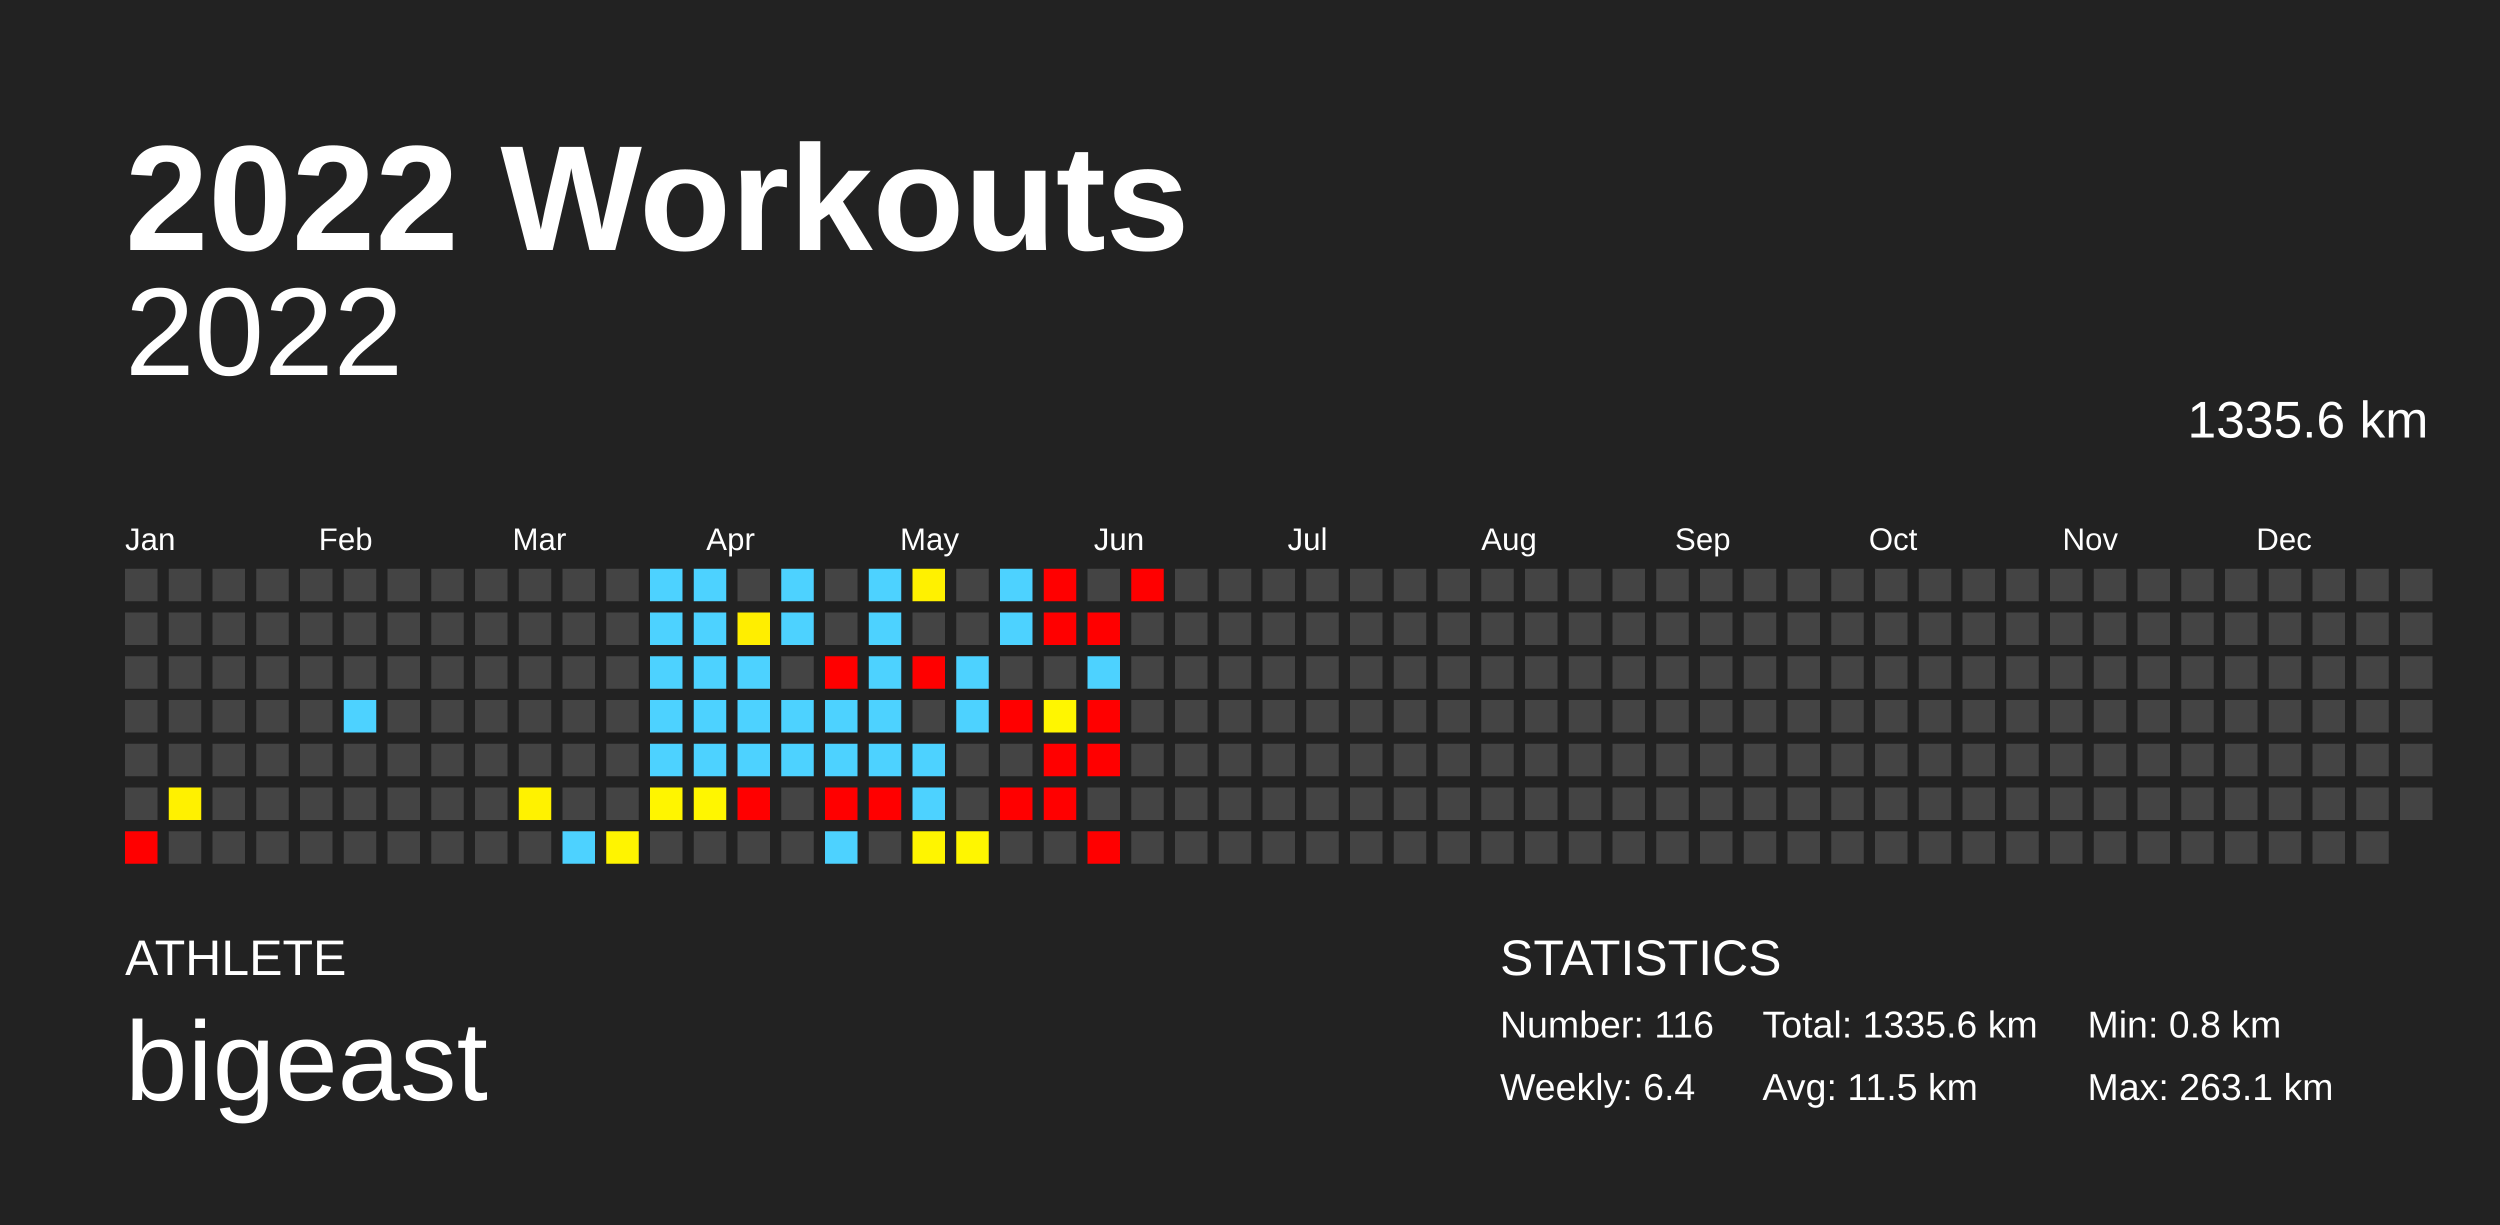
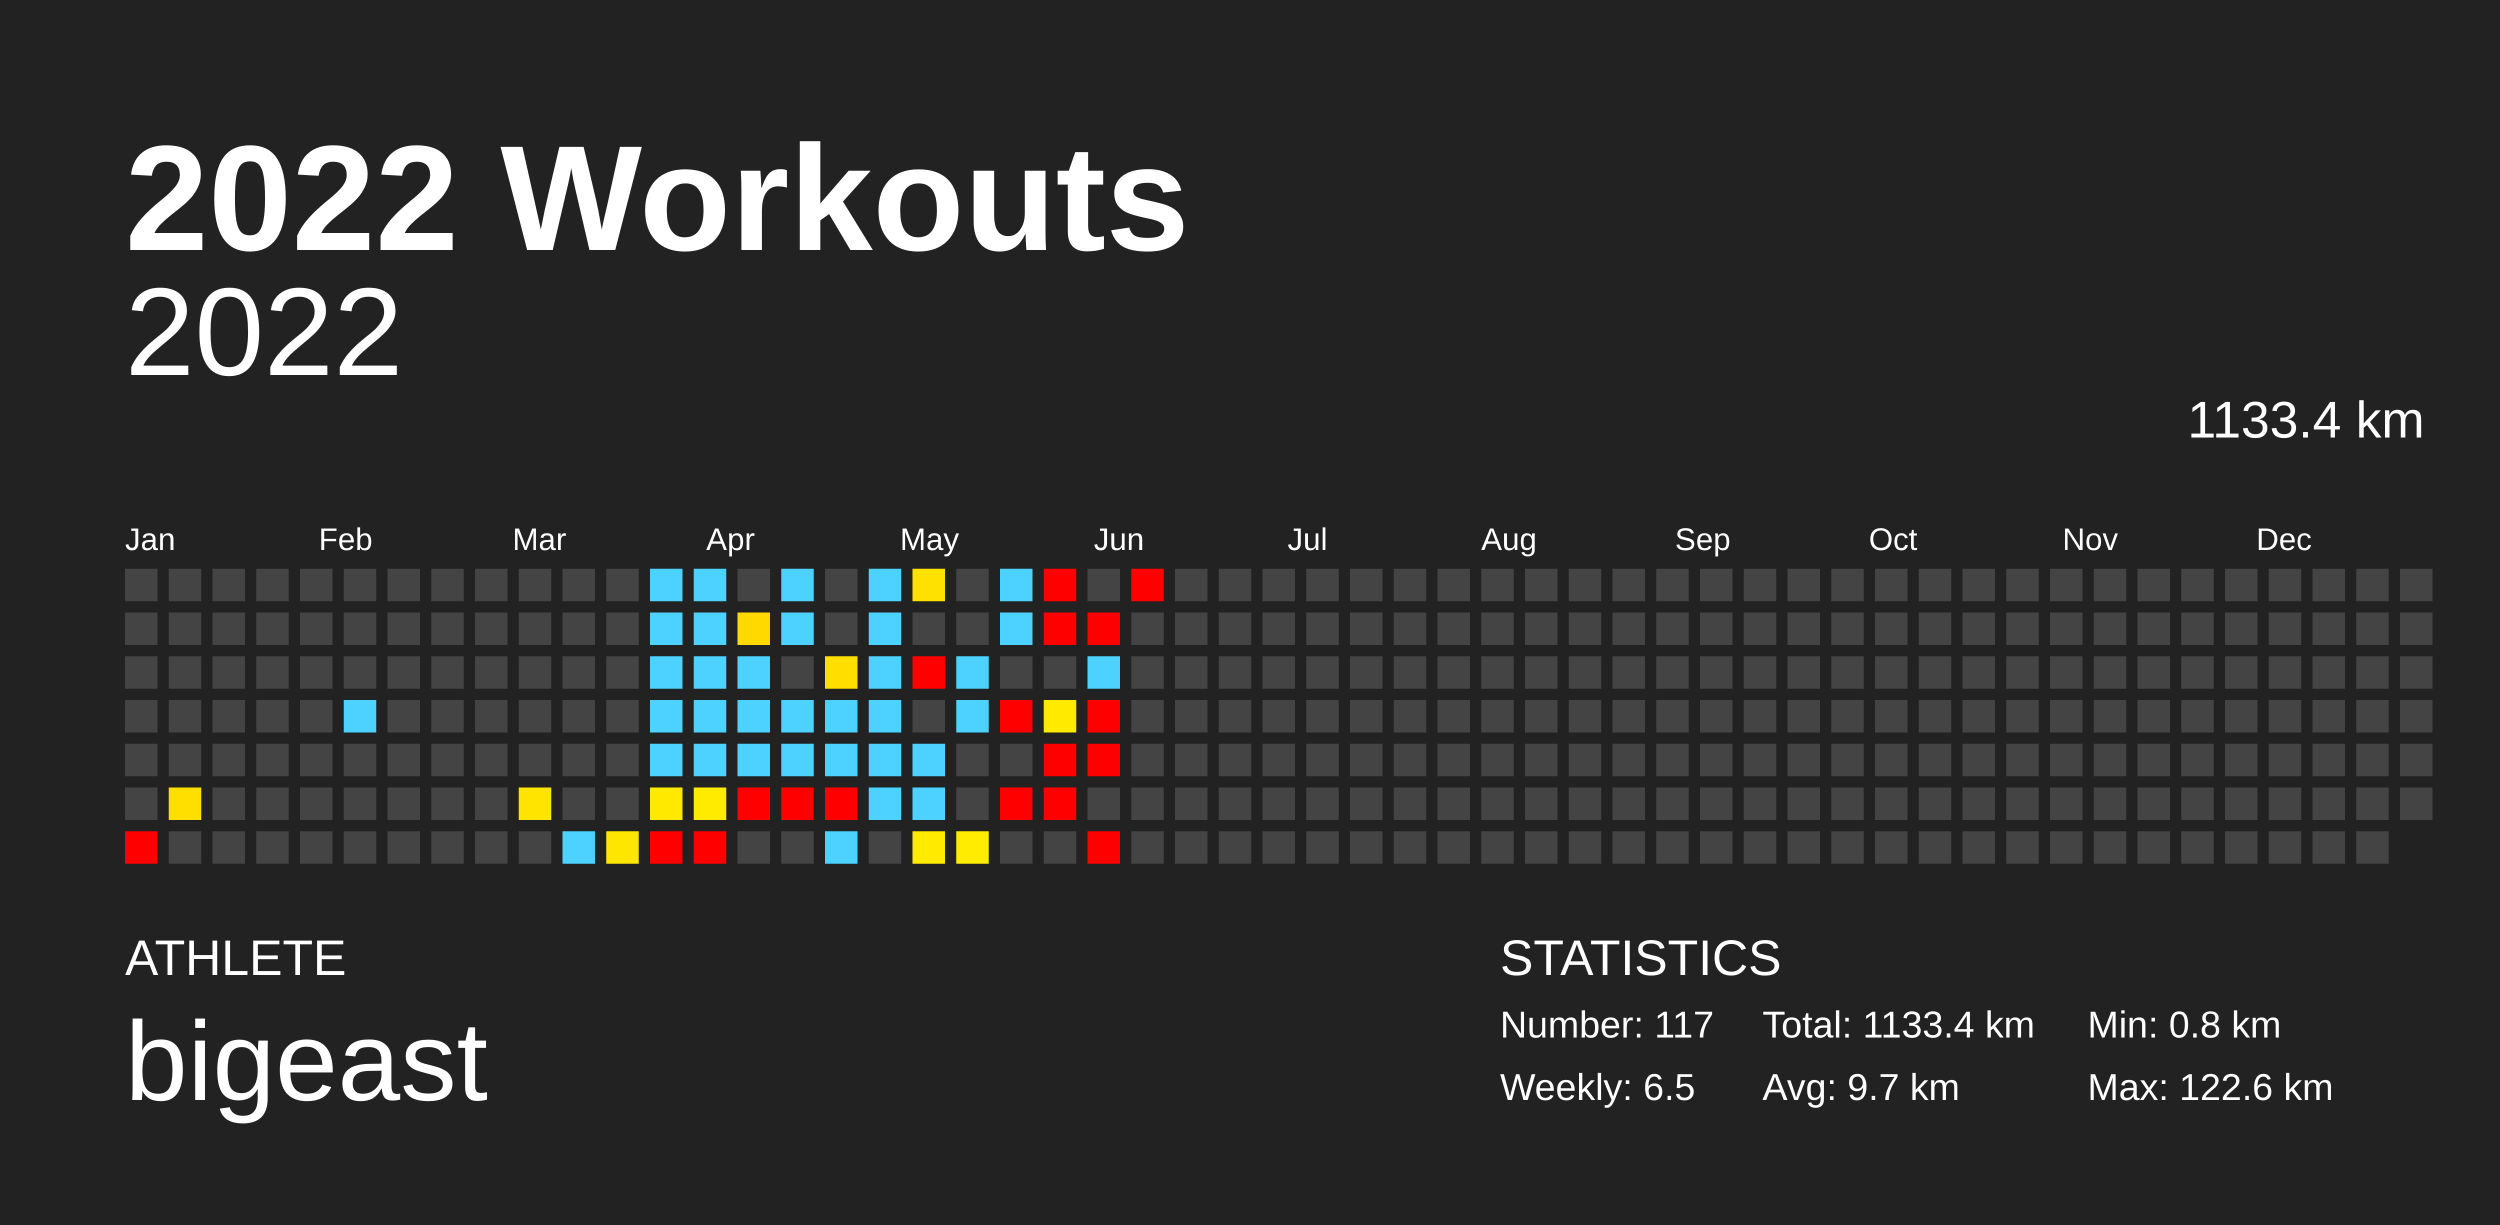
<svg xmlns="http://www.w3.org/2000/svg" baseProfile="full" height="98mm" version="1.1" viewBox="0,0,200,98" width="200mm">
  <defs />
  <rect fill="#222222" height="98" width="200" x="0" y="0" />
  <text fill="#FFFFFF" style="font-size:12px; font-family:Arial; font-weight:bold;" x="10" y="20">2022 Workouts</text>
  <text fill="#FFFFFF" style="font-size:4px; font-family:Arial" x="10" y="78">ATHLETE</text>
  <text fill="#FFFFFF" style="font-size:9px; font-family:Arial" x="10" y="88">bigeast</text>
  <text fill="#FFFFFF" style="font-size:4px; font-family:Arial" x="120" y="78">STATISTICS</text>
-   <text fill="#FFFFFF" style="font-size:3px; font-family:Arial" x="120" y="83">Number: 116</text>
-   <text fill="#FFFFFF" style="font-size:3px; font-family:Arial" x="120" y="88">Weekly: 6.4</text>
-   <text fill="#FFFFFF" style="font-size:3px; font-family:Arial" x="141" y="83">Total: 1335.6 km</text>
-   <text fill="#FFFFFF" style="font-size:3px; font-family:Arial" x="141" y="88">Avg: 11.5 km</text>
+   <text fill="#FFFFFF" style="font-size:3px; font-family:Arial" x="120" y="83">Number: 117</text>
+   <text fill="#FFFFFF" style="font-size:3px; font-family:Arial" x="120" y="88">Weekly: 6.5</text>
+   <text fill="#FFFFFF" style="font-size:3px; font-family:Arial" x="141" y="83">Total: 1133.4 km</text>
+   <text fill="#FFFFFF" style="font-size:3px; font-family:Arial" x="141" y="88">Avg: 9.7 km</text>
  <text fill="#FFFFFF" style="font-size:3px; font-family:Arial" x="167" y="83">Min: 0.8 km</text>
-   <text fill="#FFFFFF" style="font-size:3px; font-family:Arial" x="167" y="88">Max: 263.1 km</text>
+   <text fill="#FFFFFF" style="font-size:3px; font-family:Arial" x="167" y="88">Max: 122.6 km</text>
  <text alignment-baseline="hanging" fill="#FFFFFF" style="font-size:10.0px; font-family:Arial;" x="10" y="30">2022</text>
-   <text alignment-baseline="hanging" fill="#FFFFFF" style="font-size:4.125px; font-family:Arial;" x="175" y="35">1335.6 km</text>
+   <text alignment-baseline="hanging" fill="#FFFFFF" style="font-size:4.125px; font-family:Arial;" x="175" y="35">1133.4 km</text>
  <text fill="#FFFFFF" style="font-size:2.5px; font-family:Arial" x="10.0" y="44">Jan</text>
  <text fill="#FFFFFF" style="font-size:2.5px; font-family:Arial" x="25.5" y="44">Feb</text>
  <text fill="#FFFFFF" style="font-size:2.5px; font-family:Arial" x="41.0" y="44">Mar</text>
  <text fill="#FFFFFF" style="font-size:2.5px; font-family:Arial" x="56.5" y="44">Apr</text>
  <text fill="#FFFFFF" style="font-size:2.5px; font-family:Arial" x="72.0" y="44">May</text>
  <text fill="#FFFFFF" style="font-size:2.5px; font-family:Arial" x="87.5" y="44">Jun</text>
  <text fill="#FFFFFF" style="font-size:2.5px; font-family:Arial" x="103.0" y="44">Jul</text>
  <text fill="#FFFFFF" style="font-size:2.5px; font-family:Arial" x="118.5" y="44">Aug</text>
  <text fill="#FFFFFF" style="font-size:2.5px; font-family:Arial" x="134.0" y="44">Sep</text>
  <text fill="#FFFFFF" style="font-size:2.5px; font-family:Arial" x="149.5" y="44">Oct</text>
  <text fill="#FFFFFF" style="font-size:2.5px; font-family:Arial" x="165.0" y="44">Nov</text>
  <text fill="#FFFFFF" style="font-size:2.5px; font-family:Arial" x="180.5" y="44">Dec</text>
  <rect fill="#444444" height="2.6" width="2.6" x="10.0" y="45.5" />
  <rect fill="#444444" height="2.6" width="2.6" x="10.0" y="49.0" />
  <rect fill="#444444" height="2.6" width="2.6" x="10.0" y="52.5" />
  <rect fill="#444444" height="2.6" width="2.6" x="10.0" y="56.0" />
  <rect fill="#444444" height="2.6" width="2.6" x="10.0" y="59.5" />
  <rect fill="#444444" height="2.6" width="2.6" x="10.0" y="63.0" />
  <rect fill="red" height="2.6" width="2.6" x="10.0" y="66.5" />
  <rect fill="#444444" height="2.6" width="2.6" x="13.5" y="45.5" />
  <rect fill="#444444" height="2.6" width="2.6" x="13.5" y="49.0" />
  <rect fill="#444444" height="2.6" width="2.6" x="13.5" y="52.5" />
  <rect fill="#444444" height="2.6" width="2.6" x="13.5" y="56.0" />
  <rect fill="#444444" height="2.6" width="2.6" x="13.5" y="59.5" />
-   <rect fill="#fff100" height="2.6" width="2.6" x="13.5" y="63.0" />
+   <rect fill="#ffdf00" height="2.6" width="2.6" x="13.5" y="63.0" />
  <rect fill="#444444" height="2.6" width="2.6" x="13.5" y="66.5" />
  <rect fill="#444444" height="2.6" width="2.6" x="17.0" y="45.5" />
  <rect fill="#444444" height="2.6" width="2.6" x="17.0" y="49.0" />
  <rect fill="#444444" height="2.6" width="2.6" x="17.0" y="52.5" />
  <rect fill="#444444" height="2.6" width="2.6" x="17.0" y="56.0" />
  <rect fill="#444444" height="2.6" width="2.6" x="17.0" y="59.5" />
  <rect fill="#444444" height="2.6" width="2.6" x="17.0" y="63.0" />
  <rect fill="#444444" height="2.6" width="2.6" x="17.0" y="66.5" />
  <rect fill="#444444" height="2.6" width="2.6" x="20.5" y="45.5" />
  <rect fill="#444444" height="2.6" width="2.6" x="20.5" y="49.0" />
  <rect fill="#444444" height="2.6" width="2.6" x="20.5" y="52.5" />
  <rect fill="#444444" height="2.6" width="2.6" x="20.5" y="56.0" />
  <rect fill="#444444" height="2.6" width="2.6" x="20.5" y="59.5" />
  <rect fill="#444444" height="2.6" width="2.6" x="20.5" y="63.0" />
  <rect fill="#444444" height="2.6" width="2.6" x="20.5" y="66.5" />
  <rect fill="#444444" height="2.6" width="2.6" x="24.0" y="45.5" />
  <rect fill="#444444" height="2.6" width="2.6" x="24.0" y="49.0" />
  <rect fill="#444444" height="2.6" width="2.6" x="24.0" y="52.5" />
  <rect fill="#444444" height="2.6" width="2.6" x="24.0" y="56.0" />
  <rect fill="#444444" height="2.6" width="2.6" x="24.0" y="59.5" />
  <rect fill="#444444" height="2.6" width="2.6" x="24.0" y="63.0" />
  <rect fill="#444444" height="2.6" width="2.6" x="24.0" y="66.5" />
  <rect fill="#444444" height="2.6" width="2.6" x="27.5" y="45.5" />
  <rect fill="#444444" height="2.6" width="2.6" x="27.5" y="49.0" />
  <rect fill="#444444" height="2.6" width="2.6" x="27.5" y="52.5" />
  <rect fill="#4dd2ff" height="2.6" width="2.6" x="27.5" y="56.0" />
  <rect fill="#444444" height="2.6" width="2.6" x="27.5" y="59.5" />
  <rect fill="#444444" height="2.6" width="2.6" x="27.5" y="63.0" />
  <rect fill="#444444" height="2.6" width="2.6" x="27.5" y="66.5" />
  <rect fill="#444444" height="2.6" width="2.6" x="31.0" y="45.5" />
  <rect fill="#444444" height="2.6" width="2.6" x="31.0" y="49.0" />
  <rect fill="#444444" height="2.6" width="2.6" x="31.0" y="52.5" />
  <rect fill="#444444" height="2.6" width="2.6" x="31.0" y="56.0" />
  <rect fill="#444444" height="2.6" width="2.6" x="31.0" y="59.5" />
  <rect fill="#444444" height="2.6" width="2.6" x="31.0" y="63.0" />
  <rect fill="#444444" height="2.6" width="2.6" x="31.0" y="66.5" />
  <rect fill="#444444" height="2.6" width="2.6" x="34.5" y="45.5" />
  <rect fill="#444444" height="2.6" width="2.6" x="34.5" y="49.0" />
  <rect fill="#444444" height="2.6" width="2.6" x="34.5" y="52.5" />
  <rect fill="#444444" height="2.6" width="2.6" x="34.5" y="56.0" />
  <rect fill="#444444" height="2.6" width="2.6" x="34.5" y="59.5" />
  <rect fill="#444444" height="2.6" width="2.6" x="34.5" y="63.0" />
  <rect fill="#444444" height="2.6" width="2.6" x="34.5" y="66.5" />
  <rect fill="#444444" height="2.6" width="2.6" x="38.0" y="45.5" />
  <rect fill="#444444" height="2.6" width="2.6" x="38.0" y="49.0" />
  <rect fill="#444444" height="2.6" width="2.6" x="38.0" y="52.5" />
  <rect fill="#444444" height="2.6" width="2.6" x="38.0" y="56.0" />
  <rect fill="#444444" height="2.6" width="2.6" x="38.0" y="59.5" />
  <rect fill="#444444" height="2.6" width="2.6" x="38.0" y="63.0" />
  <rect fill="#444444" height="2.6" width="2.6" x="38.0" y="66.5" />
  <rect fill="#444444" height="2.6" width="2.6" x="41.5" y="45.5" />
  <rect fill="#444444" height="2.6" width="2.6" x="41.5" y="49.0" />
  <rect fill="#444444" height="2.6" width="2.6" x="41.5" y="52.5" />
  <rect fill="#444444" height="2.6" width="2.6" x="41.5" y="56.0" />
  <rect fill="#444444" height="2.6" width="2.6" x="41.5" y="59.5" />
-   <rect fill="#fff200" height="2.6" width="2.6" x="41.5" y="63.0" />
+   <rect fill="#ffe400" height="2.6" width="2.6" x="41.5" y="63.0" />
  <rect fill="#444444" height="2.6" width="2.6" x="41.5" y="66.5" />
  <rect fill="#444444" height="2.6" width="2.6" x="45.0" y="45.5" />
  <rect fill="#444444" height="2.6" width="2.6" x="45.0" y="49.0" />
  <rect fill="#444444" height="2.6" width="2.6" x="45.0" y="52.5" />
  <rect fill="#444444" height="2.6" width="2.6" x="45.0" y="56.0" />
  <rect fill="#444444" height="2.6" width="2.6" x="45.0" y="59.5" />
  <rect fill="#444444" height="2.6" width="2.6" x="45.0" y="63.0" />
  <rect fill="#4dd2ff" height="2.6" width="2.6" x="45.0" y="66.5" />
  <rect fill="#444444" height="2.6" width="2.6" x="48.5" y="45.5" />
  <rect fill="#444444" height="2.6" width="2.6" x="48.5" y="49.0" />
  <rect fill="#444444" height="2.6" width="2.6" x="48.5" y="52.5" />
  <rect fill="#444444" height="2.6" width="2.6" x="48.5" y="56.0" />
  <rect fill="#444444" height="2.6" width="2.6" x="48.5" y="59.5" />
  <rect fill="#444444" height="2.6" width="2.6" x="48.5" y="63.0" />
-   <rect fill="#fff400" height="2.6" width="2.6" x="48.5" y="66.5" />
+   <rect fill="#ffe600" height="2.6" width="2.6" x="48.5" y="66.5" />
  <rect fill="#4dd2ff" height="2.6" width="2.6" x="52.0" y="45.5" />
  <rect fill="#4dd2ff" height="2.6" width="2.6" x="52.0" y="49.0" />
  <rect fill="#4dd2ff" height="2.6" width="2.6" x="52.0" y="52.5" />
  <rect fill="#4dd2ff" height="2.6" width="2.6" x="52.0" y="56.0" />
  <rect fill="#4dd2ff" height="2.6" width="2.6" x="52.0" y="59.5" />
-   <rect fill="#fff500" height="2.6" width="2.6" x="52.0" y="63.0" />
-   <rect fill="#444444" height="2.6" width="2.6" x="52.0" y="66.5" />
+   <rect fill="#ffe900" height="2.6" width="2.6" x="52.0" y="63.0" />
+   <rect fill="red" height="2.6" width="2.6" x="52.0" y="66.5" />
  <rect fill="#4dd2ff" height="2.6" width="2.6" x="55.5" y="45.5" />
  <rect fill="#4dd2ff" height="2.6" width="2.6" x="55.5" y="49.0" />
  <rect fill="#4dd2ff" height="2.6" width="2.6" x="55.5" y="52.5" />
  <rect fill="#4dd2ff" height="2.6" width="2.6" x="55.5" y="56.0" />
  <rect fill="#4dd2ff" height="2.6" width="2.6" x="55.5" y="59.5" />
-   <rect fill="#fff600" height="2.6" width="2.6" x="55.5" y="63.0" />
-   <rect fill="#444444" height="2.6" width="2.6" x="55.5" y="66.5" />
+   <rect fill="#ffeb00" height="2.6" width="2.6" x="55.5" y="63.0" />
+   <rect fill="red" height="2.6" width="2.6" x="55.5" y="66.5" />
  <rect fill="#444444" height="2.6" width="2.6" x="59.0" y="45.5" />
-   <rect fill="#ffee00" height="2.6" width="2.6" x="59.0" y="49.0" />
+   <rect fill="#ffd900" height="2.6" width="2.6" x="59.0" y="49.0" />
  <rect fill="#4dd2ff" height="2.6" width="2.6" x="59.0" y="52.5" />
  <rect fill="#4dd2ff" height="2.6" width="2.6" x="59.0" y="56.0" />
  <rect fill="#4dd2ff" height="2.6" width="2.6" x="59.0" y="59.5" />
  <rect fill="red" height="2.6" width="2.6" x="59.0" y="63.0" />
  <rect fill="#444444" height="2.6" width="2.6" x="59.0" y="66.5" />
  <rect fill="#4dd2ff" height="2.6" width="2.6" x="62.5" y="45.5" />
  <rect fill="#4dd2ff" height="2.6" width="2.6" x="62.5" y="49.0" />
  <rect fill="#444444" height="2.6" width="2.6" x="62.5" y="52.5" />
  <rect fill="#4dd2ff" height="2.6" width="2.6" x="62.5" y="56.0" />
  <rect fill="#4dd2ff" height="2.6" width="2.6" x="62.5" y="59.5" />
-   <rect fill="#444444" height="2.6" width="2.6" x="62.5" y="63.0" />
+   <rect fill="red" height="2.6" width="2.6" x="62.5" y="63.0" />
  <rect fill="#444444" height="2.6" width="2.6" x="62.5" y="66.5" />
  <rect fill="#444444" height="2.6" width="2.6" x="66.0" y="45.5" />
  <rect fill="#444444" height="2.6" width="2.6" x="66.0" y="49.0" />
-   <rect fill="red" height="2.6" width="2.6" x="66.0" y="52.5" />
+   <rect fill="#ffde00" height="2.6" width="2.6" x="66.0" y="52.5" />
  <rect fill="#4dd2ff" height="2.6" width="2.6" x="66.0" y="56.0" />
  <rect fill="#4dd2ff" height="2.6" width="2.6" x="66.0" y="59.5" />
  <rect fill="red" height="2.6" width="2.6" x="66.0" y="63.0" />
  <rect fill="#4dd2ff" height="2.6" width="2.6" x="66.0" y="66.5" />
  <rect fill="#4dd2ff" height="2.6" width="2.6" x="69.5" y="45.5" />
  <rect fill="#4dd2ff" height="2.6" width="2.6" x="69.5" y="49.0" />
  <rect fill="#4dd2ff" height="2.6" width="2.6" x="69.5" y="52.5" />
  <rect fill="#4dd2ff" height="2.6" width="2.6" x="69.5" y="56.0" />
  <rect fill="#4dd2ff" height="2.6" width="2.6" x="69.5" y="59.5" />
-   <rect fill="red" height="2.6" width="2.6" x="69.5" y="63.0" />
+   <rect fill="#4dd2ff" height="2.6" width="2.6" x="69.5" y="63.0" />
  <rect fill="#444444" height="2.6" width="2.6" x="69.5" y="66.5" />
-   <rect fill="#fff100" height="2.6" width="2.6" x="73.0" y="45.5" />
+   <rect fill="#ffe100" height="2.6" width="2.6" x="73.0" y="45.5" />
  <rect fill="#444444" height="2.6" width="2.6" x="73.0" y="49.0" />
  <rect fill="red" height="2.6" width="2.6" x="73.0" y="52.5" />
  <rect fill="#444444" height="2.6" width="2.6" x="73.0" y="56.0" />
  <rect fill="#4dd2ff" height="2.6" width="2.6" x="73.0" y="59.5" />
  <rect fill="#4dd2ff" height="2.6" width="2.6" x="73.0" y="63.0" />
-   <rect fill="#fff500" height="2.6" width="2.6" x="73.0" y="66.5" />
+   <rect fill="#ffea00" height="2.6" width="2.6" x="73.0" y="66.5" />
  <rect fill="#444444" height="2.6" width="2.6" x="76.5" y="45.5" />
  <rect fill="#444444" height="2.6" width="2.6" x="76.5" y="49.0" />
  <rect fill="#4dd2ff" height="2.6" width="2.6" x="76.5" y="52.5" />
  <rect fill="#4dd2ff" height="2.6" width="2.6" x="76.5" y="56.0" />
  <rect fill="#444444" height="2.6" width="2.6" x="76.5" y="59.5" />
  <rect fill="#444444" height="2.6" width="2.6" x="76.5" y="63.0" />
-   <rect fill="#fff600" height="2.6" width="2.6" x="76.5" y="66.5" />
+   <rect fill="#ffec00" height="2.6" width="2.6" x="76.5" y="66.5" />
  <rect fill="#4dd2ff" height="2.6" width="2.6" x="80.0" y="45.5" />
  <rect fill="#4dd2ff" height="2.6" width="2.6" x="80.0" y="49.0" />
  <rect fill="#444444" height="2.6" width="2.6" x="80.0" y="52.5" />
  <rect fill="red" height="2.6" width="2.6" x="80.0" y="56.0" />
  <rect fill="#444444" height="2.6" width="2.6" x="80.0" y="59.5" />
  <rect fill="red" height="2.6" width="2.6" x="80.0" y="63.0" />
  <rect fill="#444444" height="2.6" width="2.6" x="80.0" y="66.5" />
  <rect fill="red" height="2.6" width="2.6" x="83.5" y="45.5" />
  <rect fill="red" height="2.6" width="2.6" x="83.5" y="49.0" />
  <rect fill="#444444" height="2.6" width="2.6" x="83.5" y="52.5" />
-   <rect fill="#fff600" height="2.6" width="2.6" x="83.5" y="56.0" />
+   <rect fill="#ffea00" height="2.6" width="2.6" x="83.5" y="56.0" />
  <rect fill="red" height="2.6" width="2.6" x="83.5" y="59.5" />
  <rect fill="red" height="2.6" width="2.6" x="83.5" y="63.0" />
  <rect fill="#444444" height="2.6" width="2.6" x="83.5" y="66.5" />
  <rect fill="#444444" height="2.6" width="2.6" x="87.0" y="45.5" />
  <rect fill="red" height="2.6" width="2.6" x="87.0" y="49.0" />
  <rect fill="#4dd2ff" height="2.6" width="2.6" x="87.0" y="52.5" />
  <rect fill="red" height="2.6" width="2.6" x="87.0" y="56.0" />
  <rect fill="red" height="2.6" width="2.6" x="87.0" y="59.5" />
  <rect fill="#444444" height="2.6" width="2.6" x="87.0" y="63.0" />
  <rect fill="red" height="2.6" width="2.6" x="87.0" y="66.5" />
  <rect fill="red" height="2.6" width="2.6" x="90.5" y="45.5" />
  <rect fill="#444444" height="2.6" width="2.6" x="90.5" y="49.0" />
  <rect fill="#444444" height="2.6" width="2.6" x="90.5" y="52.5" />
  <rect fill="#444444" height="2.6" width="2.6" x="90.5" y="56.0" />
  <rect fill="#444444" height="2.6" width="2.6" x="90.5" y="59.5" />
  <rect fill="#444444" height="2.6" width="2.6" x="90.5" y="63.0" />
  <rect fill="#444444" height="2.6" width="2.6" x="90.5" y="66.5" />
  <rect fill="#444444" height="2.6" width="2.6" x="94.0" y="45.5" />
  <rect fill="#444444" height="2.6" width="2.6" x="94.0" y="49.0" />
  <rect fill="#444444" height="2.6" width="2.6" x="94.0" y="52.5" />
  <rect fill="#444444" height="2.6" width="2.6" x="94.0" y="56.0" />
  <rect fill="#444444" height="2.6" width="2.6" x="94.0" y="59.5" />
  <rect fill="#444444" height="2.6" width="2.6" x="94.0" y="63.0" />
  <rect fill="#444444" height="2.6" width="2.6" x="94.0" y="66.5" />
  <rect fill="#444444" height="2.6" width="2.6" x="97.5" y="45.5" />
  <rect fill="#444444" height="2.6" width="2.6" x="97.5" y="49.0" />
  <rect fill="#444444" height="2.6" width="2.6" x="97.5" y="52.5" />
  <rect fill="#444444" height="2.6" width="2.6" x="97.5" y="56.0" />
  <rect fill="#444444" height="2.6" width="2.6" x="97.5" y="59.5" />
  <rect fill="#444444" height="2.6" width="2.6" x="97.5" y="63.0" />
  <rect fill="#444444" height="2.6" width="2.6" x="97.5" y="66.5" />
  <rect fill="#444444" height="2.6" width="2.6" x="101.0" y="45.5" />
  <rect fill="#444444" height="2.6" width="2.6" x="101.0" y="49.0" />
  <rect fill="#444444" height="2.6" width="2.6" x="101.0" y="52.5" />
  <rect fill="#444444" height="2.6" width="2.6" x="101.0" y="56.0" />
  <rect fill="#444444" height="2.6" width="2.6" x="101.0" y="59.5" />
  <rect fill="#444444" height="2.6" width="2.6" x="101.0" y="63.0" />
  <rect fill="#444444" height="2.6" width="2.6" x="101.0" y="66.5" />
  <rect fill="#444444" height="2.6" width="2.6" x="104.5" y="45.5" />
  <rect fill="#444444" height="2.6" width="2.6" x="104.5" y="49.0" />
  <rect fill="#444444" height="2.6" width="2.6" x="104.5" y="52.5" />
  <rect fill="#444444" height="2.6" width="2.6" x="104.5" y="56.0" />
  <rect fill="#444444" height="2.6" width="2.6" x="104.5" y="59.5" />
  <rect fill="#444444" height="2.6" width="2.6" x="104.5" y="63.0" />
  <rect fill="#444444" height="2.6" width="2.6" x="104.5" y="66.5" />
  <rect fill="#444444" height="2.6" width="2.6" x="108.0" y="45.5" />
  <rect fill="#444444" height="2.6" width="2.6" x="108.0" y="49.0" />
  <rect fill="#444444" height="2.6" width="2.6" x="108.0" y="52.5" />
  <rect fill="#444444" height="2.6" width="2.6" x="108.0" y="56.0" />
  <rect fill="#444444" height="2.6" width="2.6" x="108.0" y="59.5" />
  <rect fill="#444444" height="2.6" width="2.6" x="108.0" y="63.0" />
  <rect fill="#444444" height="2.6" width="2.6" x="108.0" y="66.5" />
  <rect fill="#444444" height="2.6" width="2.6" x="111.5" y="45.5" />
  <rect fill="#444444" height="2.6" width="2.6" x="111.5" y="49.0" />
  <rect fill="#444444" height="2.6" width="2.6" x="111.5" y="52.5" />
  <rect fill="#444444" height="2.6" width="2.6" x="111.5" y="56.0" />
  <rect fill="#444444" height="2.6" width="2.6" x="111.5" y="59.5" />
  <rect fill="#444444" height="2.6" width="2.6" x="111.5" y="63.0" />
  <rect fill="#444444" height="2.6" width="2.6" x="111.5" y="66.5" />
  <rect fill="#444444" height="2.6" width="2.6" x="115.0" y="45.5" />
  <rect fill="#444444" height="2.6" width="2.6" x="115.0" y="49.0" />
  <rect fill="#444444" height="2.6" width="2.6" x="115.0" y="52.5" />
  <rect fill="#444444" height="2.6" width="2.6" x="115.0" y="56.0" />
  <rect fill="#444444" height="2.6" width="2.6" x="115.0" y="59.5" />
  <rect fill="#444444" height="2.6" width="2.6" x="115.0" y="63.0" />
  <rect fill="#444444" height="2.6" width="2.6" x="115.0" y="66.5" />
  <rect fill="#444444" height="2.6" width="2.6" x="118.5" y="45.5" />
  <rect fill="#444444" height="2.6" width="2.6" x="118.5" y="49.0" />
  <rect fill="#444444" height="2.6" width="2.6" x="118.5" y="52.5" />
  <rect fill="#444444" height="2.6" width="2.6" x="118.5" y="56.0" />
  <rect fill="#444444" height="2.6" width="2.6" x="118.5" y="59.5" />
  <rect fill="#444444" height="2.6" width="2.6" x="118.5" y="63.0" />
  <rect fill="#444444" height="2.6" width="2.6" x="118.5" y="66.5" />
  <rect fill="#444444" height="2.6" width="2.6" x="122.0" y="45.5" />
  <rect fill="#444444" height="2.6" width="2.6" x="122.0" y="49.0" />
  <rect fill="#444444" height="2.6" width="2.6" x="122.0" y="52.5" />
  <rect fill="#444444" height="2.6" width="2.6" x="122.0" y="56.0" />
  <rect fill="#444444" height="2.6" width="2.6" x="122.0" y="59.5" />
  <rect fill="#444444" height="2.6" width="2.6" x="122.0" y="63.0" />
  <rect fill="#444444" height="2.6" width="2.6" x="122.0" y="66.5" />
  <rect fill="#444444" height="2.6" width="2.6" x="125.5" y="45.5" />
  <rect fill="#444444" height="2.6" width="2.6" x="125.5" y="49.0" />
  <rect fill="#444444" height="2.6" width="2.6" x="125.5" y="52.5" />
  <rect fill="#444444" height="2.6" width="2.6" x="125.5" y="56.0" />
  <rect fill="#444444" height="2.6" width="2.6" x="125.5" y="59.5" />
  <rect fill="#444444" height="2.6" width="2.6" x="125.5" y="63.0" />
  <rect fill="#444444" height="2.6" width="2.6" x="125.5" y="66.5" />
  <rect fill="#444444" height="2.6" width="2.6" x="129.0" y="45.5" />
  <rect fill="#444444" height="2.6" width="2.6" x="129.0" y="49.0" />
  <rect fill="#444444" height="2.6" width="2.6" x="129.0" y="52.5" />
  <rect fill="#444444" height="2.6" width="2.6" x="129.0" y="56.0" />
  <rect fill="#444444" height="2.6" width="2.6" x="129.0" y="59.5" />
  <rect fill="#444444" height="2.6" width="2.6" x="129.0" y="63.0" />
  <rect fill="#444444" height="2.6" width="2.6" x="129.0" y="66.5" />
  <rect fill="#444444" height="2.6" width="2.6" x="132.5" y="45.5" />
  <rect fill="#444444" height="2.6" width="2.6" x="132.5" y="49.0" />
  <rect fill="#444444" height="2.6" width="2.6" x="132.5" y="52.5" />
  <rect fill="#444444" height="2.6" width="2.6" x="132.5" y="56.0" />
  <rect fill="#444444" height="2.6" width="2.6" x="132.5" y="59.5" />
  <rect fill="#444444" height="2.6" width="2.6" x="132.5" y="63.0" />
  <rect fill="#444444" height="2.6" width="2.6" x="132.5" y="66.5" />
  <rect fill="#444444" height="2.6" width="2.6" x="136.0" y="45.5" />
  <rect fill="#444444" height="2.6" width="2.6" x="136.0" y="49.0" />
  <rect fill="#444444" height="2.6" width="2.6" x="136.0" y="52.5" />
  <rect fill="#444444" height="2.6" width="2.6" x="136.0" y="56.0" />
  <rect fill="#444444" height="2.6" width="2.6" x="136.0" y="59.5" />
  <rect fill="#444444" height="2.6" width="2.6" x="136.0" y="63.0" />
  <rect fill="#444444" height="2.6" width="2.6" x="136.0" y="66.5" />
  <rect fill="#444444" height="2.6" width="2.6" x="139.5" y="45.5" />
  <rect fill="#444444" height="2.6" width="2.6" x="139.5" y="49.0" />
  <rect fill="#444444" height="2.6" width="2.6" x="139.5" y="52.5" />
  <rect fill="#444444" height="2.6" width="2.6" x="139.5" y="56.0" />
  <rect fill="#444444" height="2.6" width="2.6" x="139.5" y="59.5" />
  <rect fill="#444444" height="2.6" width="2.6" x="139.5" y="63.0" />
  <rect fill="#444444" height="2.6" width="2.6" x="139.5" y="66.5" />
  <rect fill="#444444" height="2.6" width="2.6" x="143.0" y="45.5" />
  <rect fill="#444444" height="2.6" width="2.6" x="143.0" y="49.0" />
  <rect fill="#444444" height="2.6" width="2.6" x="143.0" y="52.5" />
  <rect fill="#444444" height="2.6" width="2.6" x="143.0" y="56.0" />
  <rect fill="#444444" height="2.6" width="2.6" x="143.0" y="59.5" />
  <rect fill="#444444" height="2.6" width="2.6" x="143.0" y="63.0" />
  <rect fill="#444444" height="2.6" width="2.6" x="143.0" y="66.5" />
  <rect fill="#444444" height="2.6" width="2.6" x="146.5" y="45.5" />
  <rect fill="#444444" height="2.6" width="2.6" x="146.5" y="49.0" />
  <rect fill="#444444" height="2.6" width="2.6" x="146.5" y="52.5" />
  <rect fill="#444444" height="2.6" width="2.6" x="146.5" y="56.0" />
  <rect fill="#444444" height="2.6" width="2.6" x="146.5" y="59.5" />
  <rect fill="#444444" height="2.6" width="2.6" x="146.5" y="63.0" />
  <rect fill="#444444" height="2.6" width="2.6" x="146.5" y="66.5" />
  <rect fill="#444444" height="2.6" width="2.6" x="150.0" y="45.5" />
  <rect fill="#444444" height="2.6" width="2.6" x="150.0" y="49.0" />
  <rect fill="#444444" height="2.6" width="2.6" x="150.0" y="52.5" />
  <rect fill="#444444" height="2.6" width="2.6" x="150.0" y="56.0" />
  <rect fill="#444444" height="2.6" width="2.6" x="150.0" y="59.5" />
  <rect fill="#444444" height="2.6" width="2.6" x="150.0" y="63.0" />
  <rect fill="#444444" height="2.6" width="2.6" x="150.0" y="66.5" />
  <rect fill="#444444" height="2.6" width="2.6" x="153.5" y="45.5" />
  <rect fill="#444444" height="2.6" width="2.6" x="153.5" y="49.0" />
  <rect fill="#444444" height="2.6" width="2.6" x="153.5" y="52.5" />
  <rect fill="#444444" height="2.6" width="2.6" x="153.5" y="56.0" />
  <rect fill="#444444" height="2.6" width="2.6" x="153.5" y="59.5" />
  <rect fill="#444444" height="2.6" width="2.6" x="153.5" y="63.0" />
  <rect fill="#444444" height="2.6" width="2.6" x="153.5" y="66.5" />
  <rect fill="#444444" height="2.6" width="2.6" x="157.0" y="45.5" />
  <rect fill="#444444" height="2.6" width="2.6" x="157.0" y="49.0" />
  <rect fill="#444444" height="2.6" width="2.6" x="157.0" y="52.5" />
  <rect fill="#444444" height="2.6" width="2.6" x="157.0" y="56.0" />
  <rect fill="#444444" height="2.6" width="2.6" x="157.0" y="59.5" />
  <rect fill="#444444" height="2.6" width="2.6" x="157.0" y="63.0" />
  <rect fill="#444444" height="2.6" width="2.6" x="157.0" y="66.5" />
  <rect fill="#444444" height="2.6" width="2.6" x="160.5" y="45.5" />
  <rect fill="#444444" height="2.6" width="2.6" x="160.5" y="49.0" />
  <rect fill="#444444" height="2.6" width="2.6" x="160.5" y="52.5" />
  <rect fill="#444444" height="2.6" width="2.6" x="160.5" y="56.0" />
  <rect fill="#444444" height="2.6" width="2.6" x="160.5" y="59.5" />
  <rect fill="#444444" height="2.6" width="2.6" x="160.5" y="63.0" />
  <rect fill="#444444" height="2.6" width="2.6" x="160.5" y="66.5" />
  <rect fill="#444444" height="2.6" width="2.6" x="164.0" y="45.5" />
  <rect fill="#444444" height="2.6" width="2.6" x="164.0" y="49.0" />
  <rect fill="#444444" height="2.6" width="2.6" x="164.0" y="52.5" />
  <rect fill="#444444" height="2.6" width="2.6" x="164.0" y="56.0" />
  <rect fill="#444444" height="2.6" width="2.6" x="164.0" y="59.5" />
  <rect fill="#444444" height="2.6" width="2.6" x="164.0" y="63.0" />
  <rect fill="#444444" height="2.6" width="2.6" x="164.0" y="66.5" />
  <rect fill="#444444" height="2.6" width="2.6" x="167.5" y="45.5" />
  <rect fill="#444444" height="2.6" width="2.6" x="167.5" y="49.0" />
  <rect fill="#444444" height="2.6" width="2.6" x="167.5" y="52.5" />
  <rect fill="#444444" height="2.6" width="2.6" x="167.5" y="56.0" />
  <rect fill="#444444" height="2.6" width="2.6" x="167.5" y="59.5" />
  <rect fill="#444444" height="2.6" width="2.6" x="167.5" y="63.0" />
  <rect fill="#444444" height="2.6" width="2.6" x="167.5" y="66.5" />
  <rect fill="#444444" height="2.6" width="2.6" x="171.0" y="45.5" />
  <rect fill="#444444" height="2.6" width="2.6" x="171.0" y="49.0" />
  <rect fill="#444444" height="2.6" width="2.6" x="171.0" y="52.5" />
  <rect fill="#444444" height="2.6" width="2.6" x="171.0" y="56.0" />
  <rect fill="#444444" height="2.6" width="2.6" x="171.0" y="59.5" />
  <rect fill="#444444" height="2.6" width="2.6" x="171.0" y="63.0" />
  <rect fill="#444444" height="2.6" width="2.6" x="171.0" y="66.5" />
  <rect fill="#444444" height="2.6" width="2.6" x="174.5" y="45.5" />
  <rect fill="#444444" height="2.6" width="2.6" x="174.5" y="49.0" />
  <rect fill="#444444" height="2.6" width="2.6" x="174.5" y="52.5" />
  <rect fill="#444444" height="2.6" width="2.6" x="174.5" y="56.0" />
  <rect fill="#444444" height="2.6" width="2.6" x="174.5" y="59.5" />
  <rect fill="#444444" height="2.6" width="2.6" x="174.5" y="63.0" />
  <rect fill="#444444" height="2.6" width="2.6" x="174.5" y="66.5" />
  <rect fill="#444444" height="2.6" width="2.6" x="178.0" y="45.5" />
  <rect fill="#444444" height="2.6" width="2.6" x="178.0" y="49.0" />
  <rect fill="#444444" height="2.6" width="2.6" x="178.0" y="52.5" />
  <rect fill="#444444" height="2.6" width="2.6" x="178.0" y="56.0" />
  <rect fill="#444444" height="2.6" width="2.6" x="178.0" y="59.5" />
  <rect fill="#444444" height="2.6" width="2.6" x="178.0" y="63.0" />
  <rect fill="#444444" height="2.6" width="2.6" x="178.0" y="66.5" />
  <rect fill="#444444" height="2.6" width="2.6" x="181.5" y="45.5" />
  <rect fill="#444444" height="2.6" width="2.6" x="181.5" y="49.0" />
  <rect fill="#444444" height="2.6" width="2.6" x="181.5" y="52.5" />
  <rect fill="#444444" height="2.6" width="2.6" x="181.5" y="56.0" />
  <rect fill="#444444" height="2.6" width="2.6" x="181.5" y="59.5" />
  <rect fill="#444444" height="2.6" width="2.6" x="181.5" y="63.0" />
  <rect fill="#444444" height="2.6" width="2.6" x="181.5" y="66.5" />
  <rect fill="#444444" height="2.6" width="2.6" x="185.0" y="45.5" />
  <rect fill="#444444" height="2.6" width="2.6" x="185.0" y="49.0" />
  <rect fill="#444444" height="2.6" width="2.6" x="185.0" y="52.5" />
  <rect fill="#444444" height="2.6" width="2.6" x="185.0" y="56.0" />
  <rect fill="#444444" height="2.6" width="2.6" x="185.0" y="59.5" />
  <rect fill="#444444" height="2.6" width="2.6" x="185.0" y="63.0" />
  <rect fill="#444444" height="2.6" width="2.6" x="185.0" y="66.5" />
  <rect fill="#444444" height="2.6" width="2.6" x="188.5" y="45.5" />
  <rect fill="#444444" height="2.6" width="2.6" x="188.5" y="49.0" />
  <rect fill="#444444" height="2.6" width="2.6" x="188.5" y="52.5" />
  <rect fill="#444444" height="2.6" width="2.6" x="188.5" y="56.0" />
  <rect fill="#444444" height="2.6" width="2.6" x="188.5" y="59.5" />
  <rect fill="#444444" height="2.6" width="2.6" x="188.5" y="63.0" />
  <rect fill="#444444" height="2.6" width="2.6" x="188.5" y="66.5" />
  <rect fill="#444444" height="2.6" width="2.6" x="192.0" y="45.5" />
  <rect fill="#444444" height="2.6" width="2.6" x="192.0" y="49.0" />
  <rect fill="#444444" height="2.6" width="2.6" x="192.0" y="52.5" />
  <rect fill="#444444" height="2.6" width="2.6" x="192.0" y="56.0" />
  <rect fill="#444444" height="2.6" width="2.6" x="192.0" y="59.5" />
  <rect fill="#444444" height="2.6" width="2.6" x="192.0" y="63.0" />
</svg>
